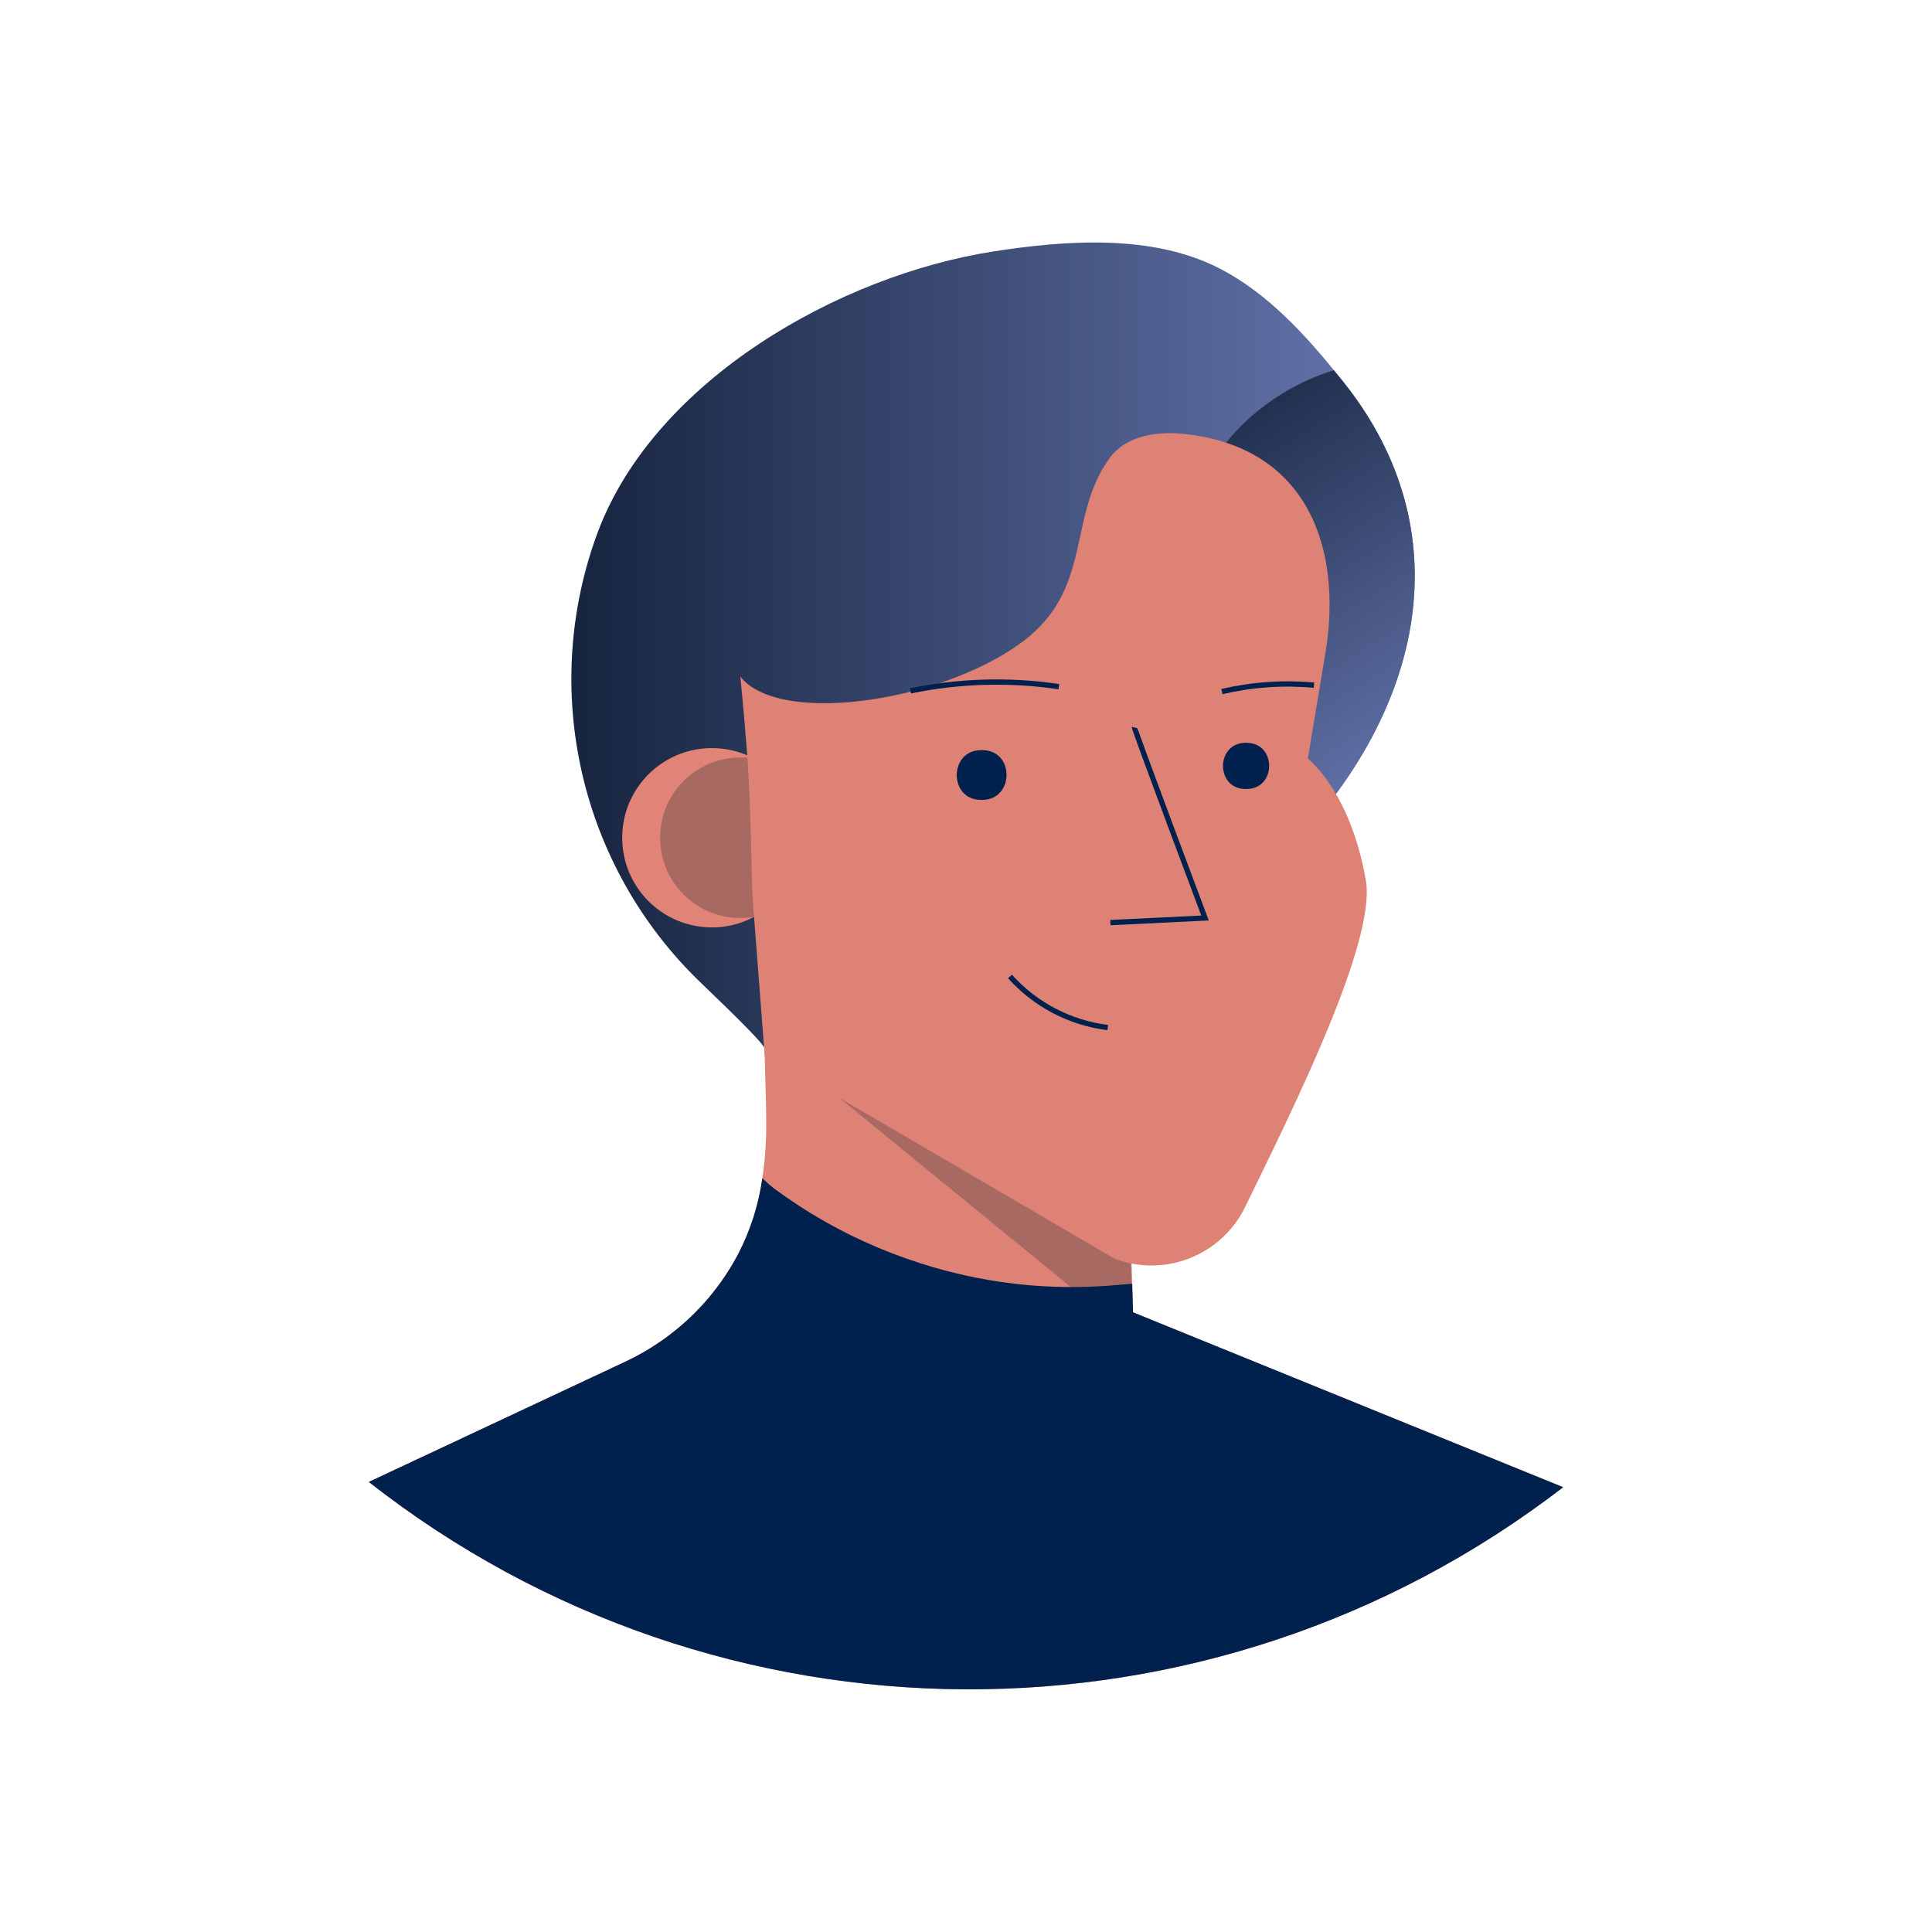
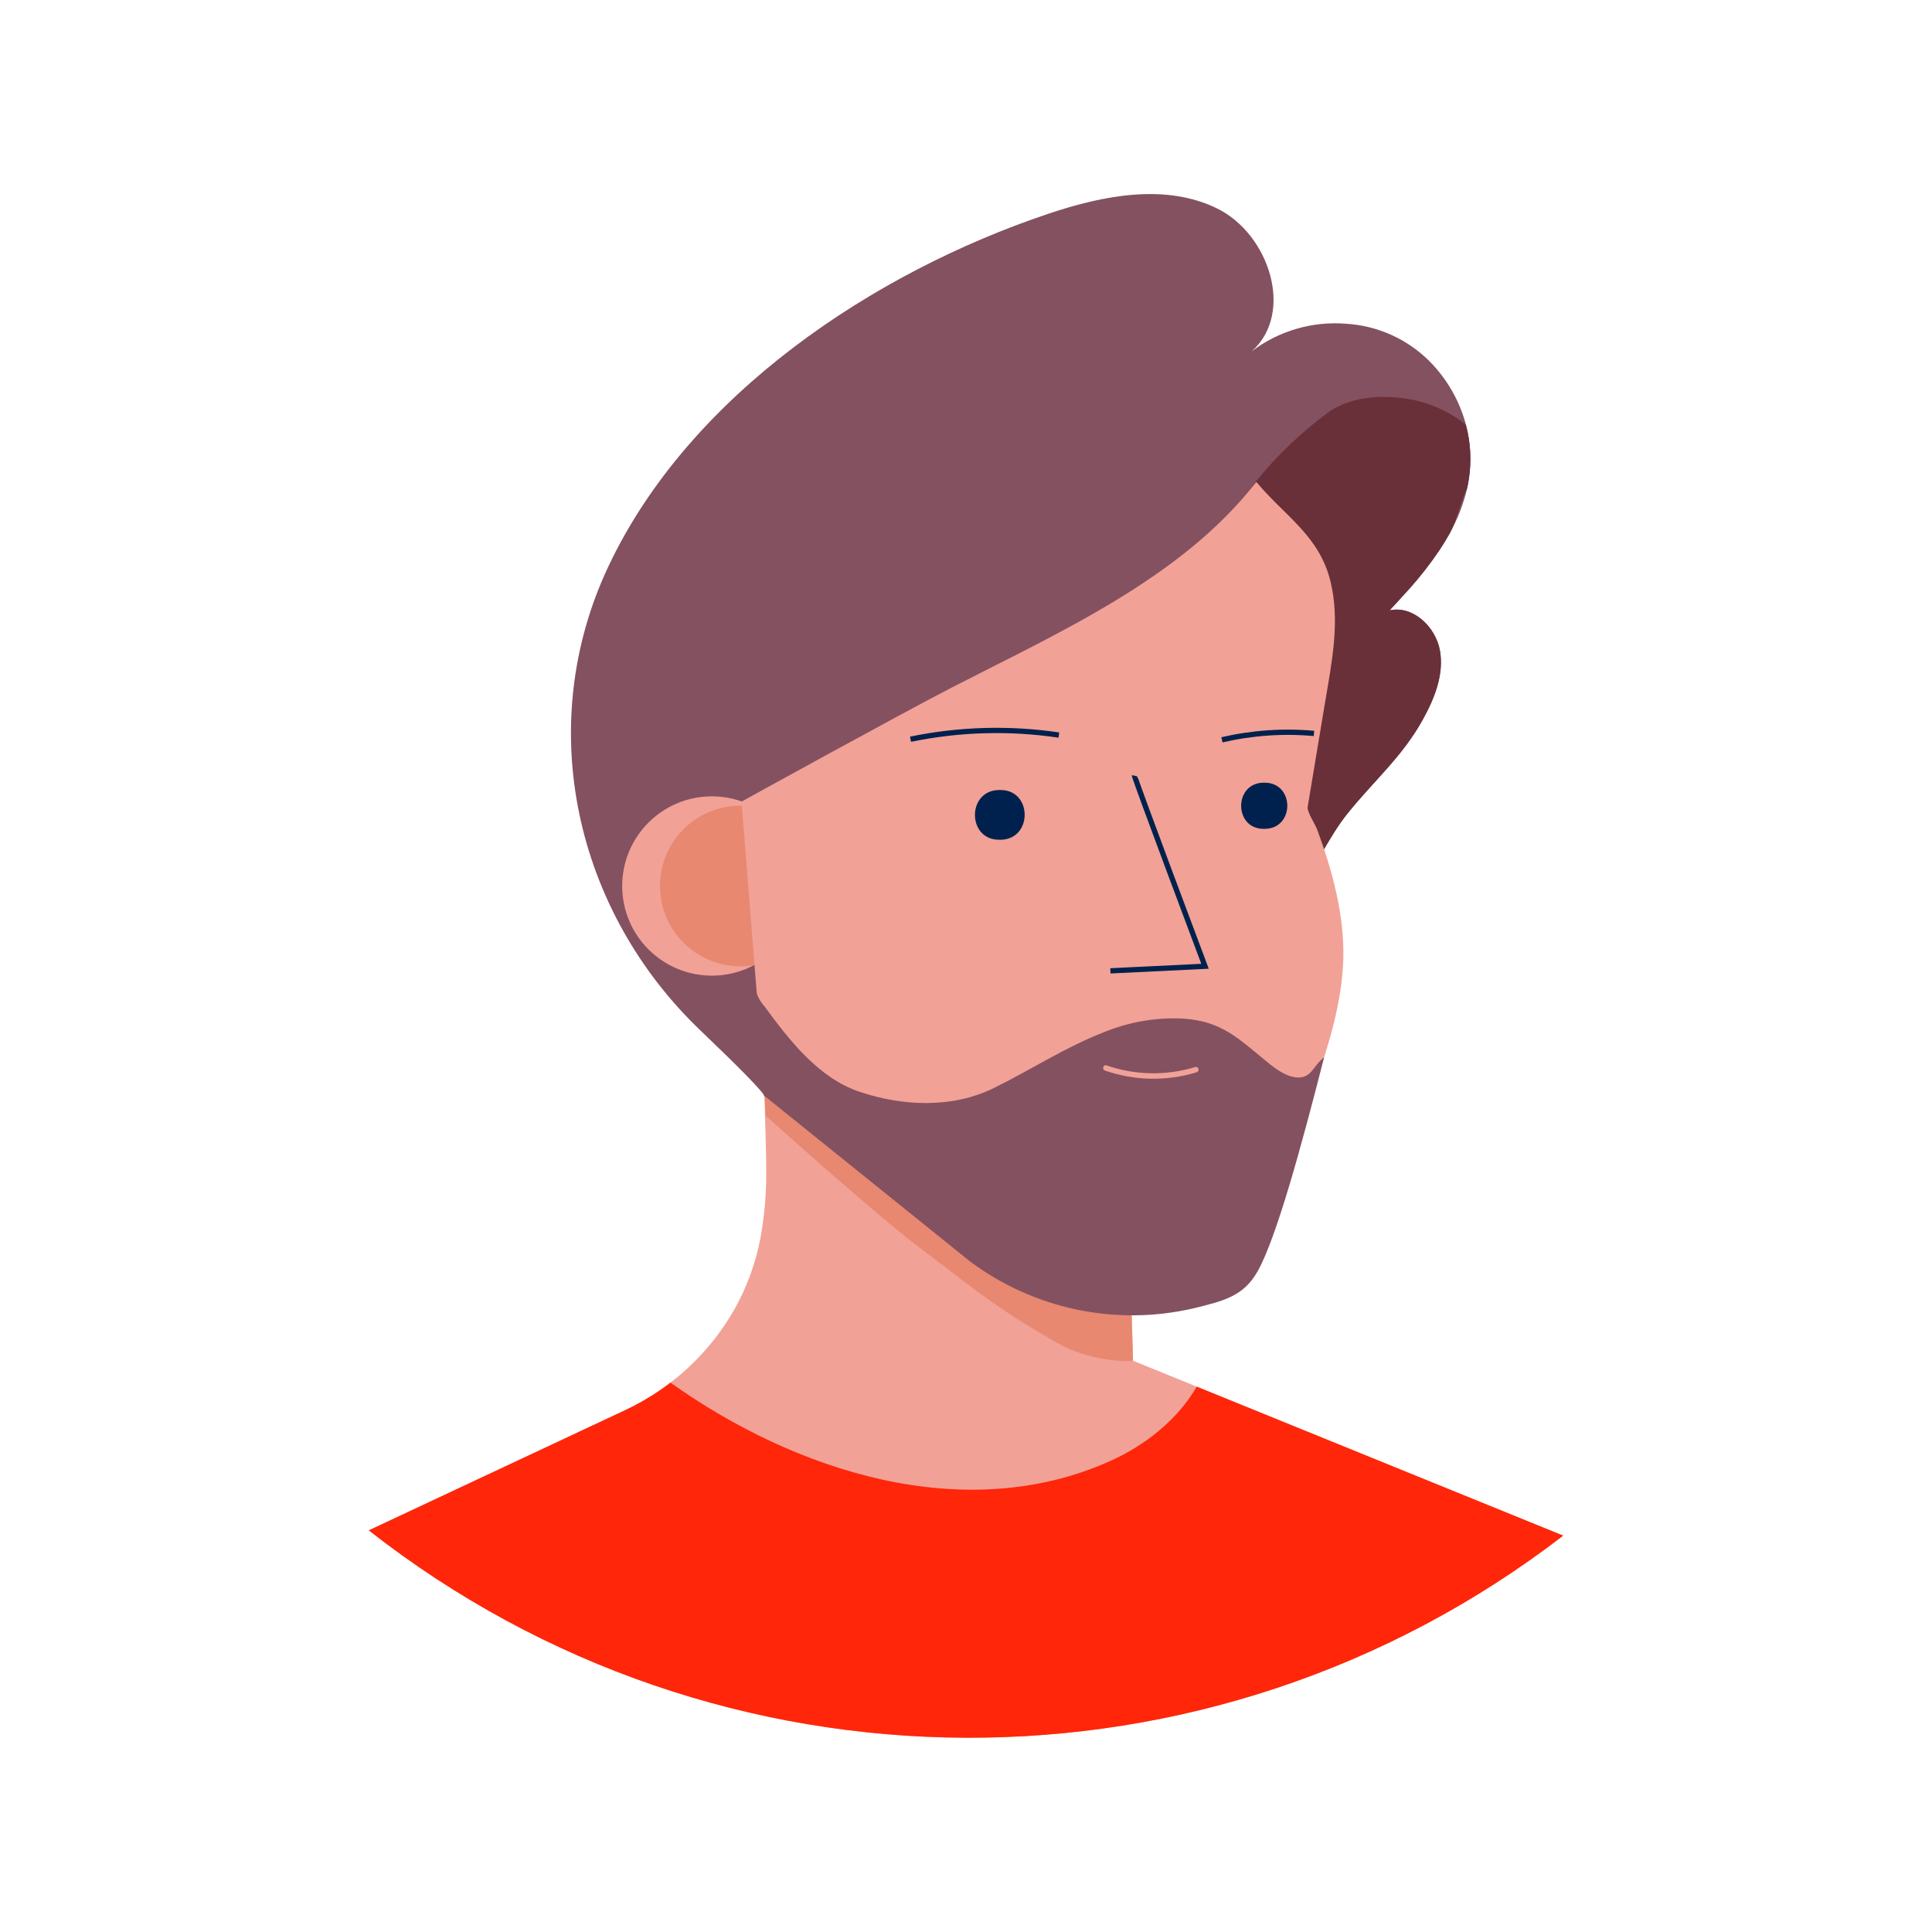
- <svg xmlns="http://www.w3.org/2000/svg" xmlns:xlink="http://www.w3.org/1999/xlink" width="800px" height="800px" viewBox="0 0 366.34 366.34" id="Layer_1" data-name="Layer 1">
+ <svg xmlns="http://www.w3.org/2000/svg" width="800px" height="800px" viewBox="0 0 366.34 366.34" id="Layer_1" data-name="Layer 1">
  <defs>
-     <style>.cls-1{fill:#de8276;}.cls-2{fill:#a76962;}.cls-3{fill:url(#linear-gradient);}.cls-4{fill:url(#linear-gradient-2);}.cls-5{fill:#e18477;}.cls-6{fill:none;stroke:#00214e;stroke-miterlimit:10;}.cls-7{fill:#00214e;}</style>
-     <linearGradient id="linear-gradient" x1="108.28" y1="122.42" x2="268.26" y2="122.42" gradientUnits="userSpaceOnUse">
-       <stop offset="0" stop-color="#16243f" />
-       <stop offset="1" stop-color="#6878b1" />
-     </linearGradient>
-     <linearGradient id="linear-gradient-2" x1="219.28" y1="72.92" x2="269.19" y2="152.46" xlink:href="#linear-gradient" />
+     <style>.cls-1{fill:#f2a196;}.cls-2{fill:#e88870;}.cls-3{fill:#ff2609;}.cls-4{fill:#845161;}.cls-5{fill:#69303a;}.cls-6{fill:#00214e;}.cls-7{fill:none;stroke:#00214e;stroke-miterlimit:10;}</style>
  </defs>
-   <path class="cls-1" d="M296.41,282a184.56,184.56,0,0,1-226.48-1l48.66-22.81a46.83,46.83,0,0,0,6.65-3.82c.64-.44,1.28-.9,1.89-1.38a46.35,46.35,0,0,0,12.78-15.09,44.69,44.69,0,0,0,4.64-14.48,67.91,67.91,0,0,0,.74-9.91c0-5.72-.31-11.44-.37-17.17q-.06-4.76-.1-9.51l2,1,5.2,2.69,2.41.41,27.88,4.74,31.12,5.3.94,32,.31,10.46.15,5.08v.33l12.1,4.92Z" />
-   <path class="cls-2" d="M214.63,246.85a16,16,0,0,1-10.07-1.56l-59.67-48.78c-.07-2.26-.13.11-.16-2.15q-.06-4.76-.1-9.51l2,1,5.2,2.69,2.41.41,27.88,4.74,31.12,5.3.94,32,.31,10.46.15,5.08v.33Z" />
-   <path class="cls-3" d="M245.43,159.9a35.93,35.93,0,0,1-5.09,4.41c-10.4,7.53-24.28,10-36.14,14.06-5,1.71-59.22,17.12-59.22,20.47,0-.73-5.31-6-12-12.4a79.91,79.91,0,0,1-19.56-85.74c10.91-28.67,45.69-48.43,74.82-53,13.87-2.17,30.33-3.38,43.14,3.27,6.55,3.41,12,8.38,17,13.89q2.34,2.61,4.54,5.33c.63.76,1.25,1.52,1.86,2.29C277.55,101.08,269.48,134.63,245.43,159.9Z" />
-   <path class="cls-4" d="M245.43,159.9a35.93,35.93,0,0,1-5.09,4.41,22.42,22.42,0,0,1-1.15-2.3c-2.64-6-4-12.51-5-19A275.93,275.93,0,0,1,231,114.49c-.91-15.34-7.46-22.95,5.57-34.91a43,43,0,0,1,16.35-9.38c.63.76,1.25,1.52,1.86,2.29C277.55,101.08,269.48,134.63,245.43,159.9Z" />
-   <circle class="cls-5" cx="134.98" cy="158.85" r="17" />
-   <circle class="cls-2" cx="140.38" cy="158.85" r="15.22" />
-   <path class="cls-1" d="M141.65,142.73c.83,10.86.8,24.12,1.09,28q1.13,14.59,2.24,29.17l66.44,38.81a19.76,19.76,0,0,0,24.68-9.85c9.56-19.58,24.9-50.5,22.88-62-3-17-11-23-11-23l3.33-19.94c3.37-20.27-3.58-39.46-27.26-41.68-5-.46-10.57.49-13.54,4.48-8,10.76-3.39,24-15.4,34C180.53,132.75,148,138,140.38,128.29,140.38,128.29,141.08,135.16,141.65,142.73Z" />
-   <path class="cls-6" d="M191.51,185.15a29.78,29.78,0,0,0,18.54,9.69" />
-   <path class="cls-6" d="M215.13,137.94c-.08.35,13.36,36.13,13.36,36.13l-17.94.87" />
-   <path class="cls-6" d="M172.65,131a80.58,80.58,0,0,1,28.13-.8" />
-   <path class="cls-6" d="M231.7,131.13a55,55,0,0,1,17.45-1.21" />
-   <path class="cls-7" d="M296.41,282a184.56,184.56,0,0,1-226.48-1l48.66-22.81a46.83,46.83,0,0,0,6.65-3.82c.64-.44,1.28-.9,1.89-1.38a46.35,46.35,0,0,0,12.78-15.09,44.69,44.69,0,0,0,4.64-14.48,28.66,28.66,0,0,0,2.22,1.94,95.14,95.14,0,0,0,19.82,11.26,99,99,0,0,0,10.46,3.69,93.52,93.52,0,0,0,33,3.49c1.54-.12,3.09-.27,4.63-.38l.15,5.08v.33l12.1,4.92Z" />
-   <path class="cls-7" d="M186.28,142.24c6.1,0,6.1,9.38,0,9.43H186c-6.11,0-6.11-9.38,0-9.43h.27Z" />
-   <path class="cls-7" d="M236.41,140.85c5.66.05,5.66,8.7,0,8.75h-.26c-5.66,0-5.66-8.7,0-8.75h.26Z" />
+   <path class="cls-1" d="M296.41,291.18a184.56,184.56,0,0,1-226.48-1l48.66-22.81a46.83,46.83,0,0,0,6.65-3.82c.64-.44,1.28-.9,1.89-1.38a46.35,46.35,0,0,0,12.78-15.09,44.69,44.69,0,0,0,4.64-14.48,67.91,67.91,0,0,0,.74-9.91c0-3.46-.09-6.92-.21-10.38-.07-2.26-.13-4.53-.16-6.79q-.06-4.75-.1-9.51l2,1,5.2,2.69,2.41.41,27.88,4.74,31.12,5.3.94,32,.31,10.46.15,5.08V258l1,.42,11.07,4.5Z" />
+   <path class="cls-2" d="M214.82,258c-3.7.43-10-1-13.48-2.89-13-7.18-19.49-13-26.38-18.08-8.2-6.06-29.8-25.5-29.8-25.5-.07-2.26-.21-3.76-.24-6q-.06-4.75-.1-9.51l2,1,5.2,2.69,2.41.41,27.88,4.74,31.12,5.3.94,32,.31,10.46.15,5.08V258Z" />
+   <path class="cls-3" d="M296.41,291.18a184.56,184.56,0,0,1-226.48-1l48.66-22.81a46.83,46.83,0,0,0,6.65-3.82c.64-.44,1.28-.9,1.89-1.38,23.55,16.76,55.69,27.33,83.49,14.82,6.62-3,12.7-7.84,16.3-14.06Z" />
+   <path class="cls-4" d="M278.51,90.9c-.09.59-.2,1.17-.33,1.75a32.08,32.08,0,0,1-3.31,8.49l-.08.14c-.57,1-1.18,2-1.84,3a74.32,74.32,0,0,1-5.72,7.35L266,113c-.83.93-1.67,1.84-2.51,2.74,4.45-1,8.76,3.15,9.55,7.63s-1,9-3.21,13c-3.87,7.08-9.45,11.79-14.36,17.94-3.68,4.58-5.72,10-9.73,14.38l-.3.33c-10.59,11.12-27.31,13.72-41.23,18.47-5,1.72-59.22,17.12-59.22,20.48,0-.73-5.31-6-12-12.41-24-22.79-31.89-58-17.61-88.2,15.35-32.5,50.21-55.69,83.41-66.83,10.38-3.48,22.16-5.82,32-1s14.74,19.77,6.58,27.07a26.16,26.16,0,0,1,17.93-5.21,24.46,24.46,0,0,1,15.72,7.07,27,27,0,0,1,6.95,12.08A24.94,24.94,0,0,1,278.51,90.9Z" />
+   <path class="cls-5" d="M278.51,90.9c-.09.59-.2,1.17-.33,1.75-.09.17-.18.35-.27.55-1.13,2.58-1.65,5.36-3,7.94l-.08.14c-.57,1-1.18,2-1.84,3a67.09,67.09,0,0,1-5.72,7.35L266,113c-.83.93-1.67,1.84-2.51,2.74,4.45-1,8.76,3.15,9.55,7.63s-1,9-3.21,13c-3.87,7.08-9.45,11.79-14.36,17.94-3.68,4.58-5.72,10-9.73,14.38a37.7,37.7,0,0,1-8.54-19.47c-1.64-13.26-.64-27.71-1.09-41.13-.28-8.44-3-10,2.06-16.83a74.3,74.3,0,0,1,14-13.29c4.08-2.69,9.33-3.11,14.2-2.42a23.5,23.5,0,0,1,11.58,5A24.94,24.94,0,0,1,278.51,90.9Z" />
+   <circle class="cls-1" cx="134.98" cy="168" r="17" />
+   <circle class="cls-2" cx="140.37" cy="168" r="15.22" />
+   <path class="cls-1" d="M140.6,152l4.38,55,66.44,40.88A19.77,19.77,0,0,0,236.1,238a267.38,267.38,0,0,0,13.14-31.88c2.64-7.84,5.22-15.89,5.47-24.23s-2.12-17-5-24.7c-.3-.81-1.9-3.3-1.76-4.15q1.67-10,3.32-19.94c1.26-7.51,2.87-15.35,1-22.9-2.13-8.66-8.67-12.35-14.05-18.82-14.16,18.24-37.44,28.55-57.77,39C170,135.78,140.6,152,140.6,152Z" />
+   <path class="cls-4" d="M251.07,200.5c-4.31,16.92-9.08,34.35-12.63,40.61-2.66,4.67-6.37,5.57-12.24,7a51.47,51.47,0,0,1-42.29-8.94l-39.09-31.48c-.6-5.89-1-6.79-1.29-12.71-.14-2.68-1-5.36-.36-8a6.9,6.9,0,0,0,1.7,3.73c4.73,6.42,10.25,13.67,18.11,16.31,8.2,2.75,17.53,3.18,25.45-.7,6.89-3.38,13.64-7.79,20.83-10.57a35.05,35.05,0,0,1,15.11-2.61c7.34.5,10.48,3.81,15.85,8.18,1.76,1.44,3.73,2.94,6,3C248.78,204.27,248.91,202.15,251.07,200.5Z" />
+   <path class="cls-6" d="M189.72,149.8c6.1,0,6.1,9.38,0,9.43h-.28c-6.1,0-6.1-9.38,0-9.43h.28Z" />
+   <path class="cls-6" d="M239.84,148.41c5.67.05,5.67,8.7,0,8.75h-.25c-5.66,0-5.66-8.7,0-8.75h.25Z" />
+   <path class="cls-7" d="M215.13,147.09c-.08.35,13.36,36.13,13.36,36.13l-17.94.87" />
+   <path class="cls-7" d="M172.65,140.17a80.57,80.57,0,0,1,28.13-.79" />
+   <path class="cls-7" d="M231.7,140.28a55.34,55.34,0,0,1,17.45-1.21" />
+   <path class="cls-1" d="M209.52,203a28.12,28.12,0,0,0,17.4.32c.61-.19.35-1.16-.26-1a27.17,27.17,0,0,1-16.87-.31c-.61-.21-.87.75-.27,1Z" />
</svg>
